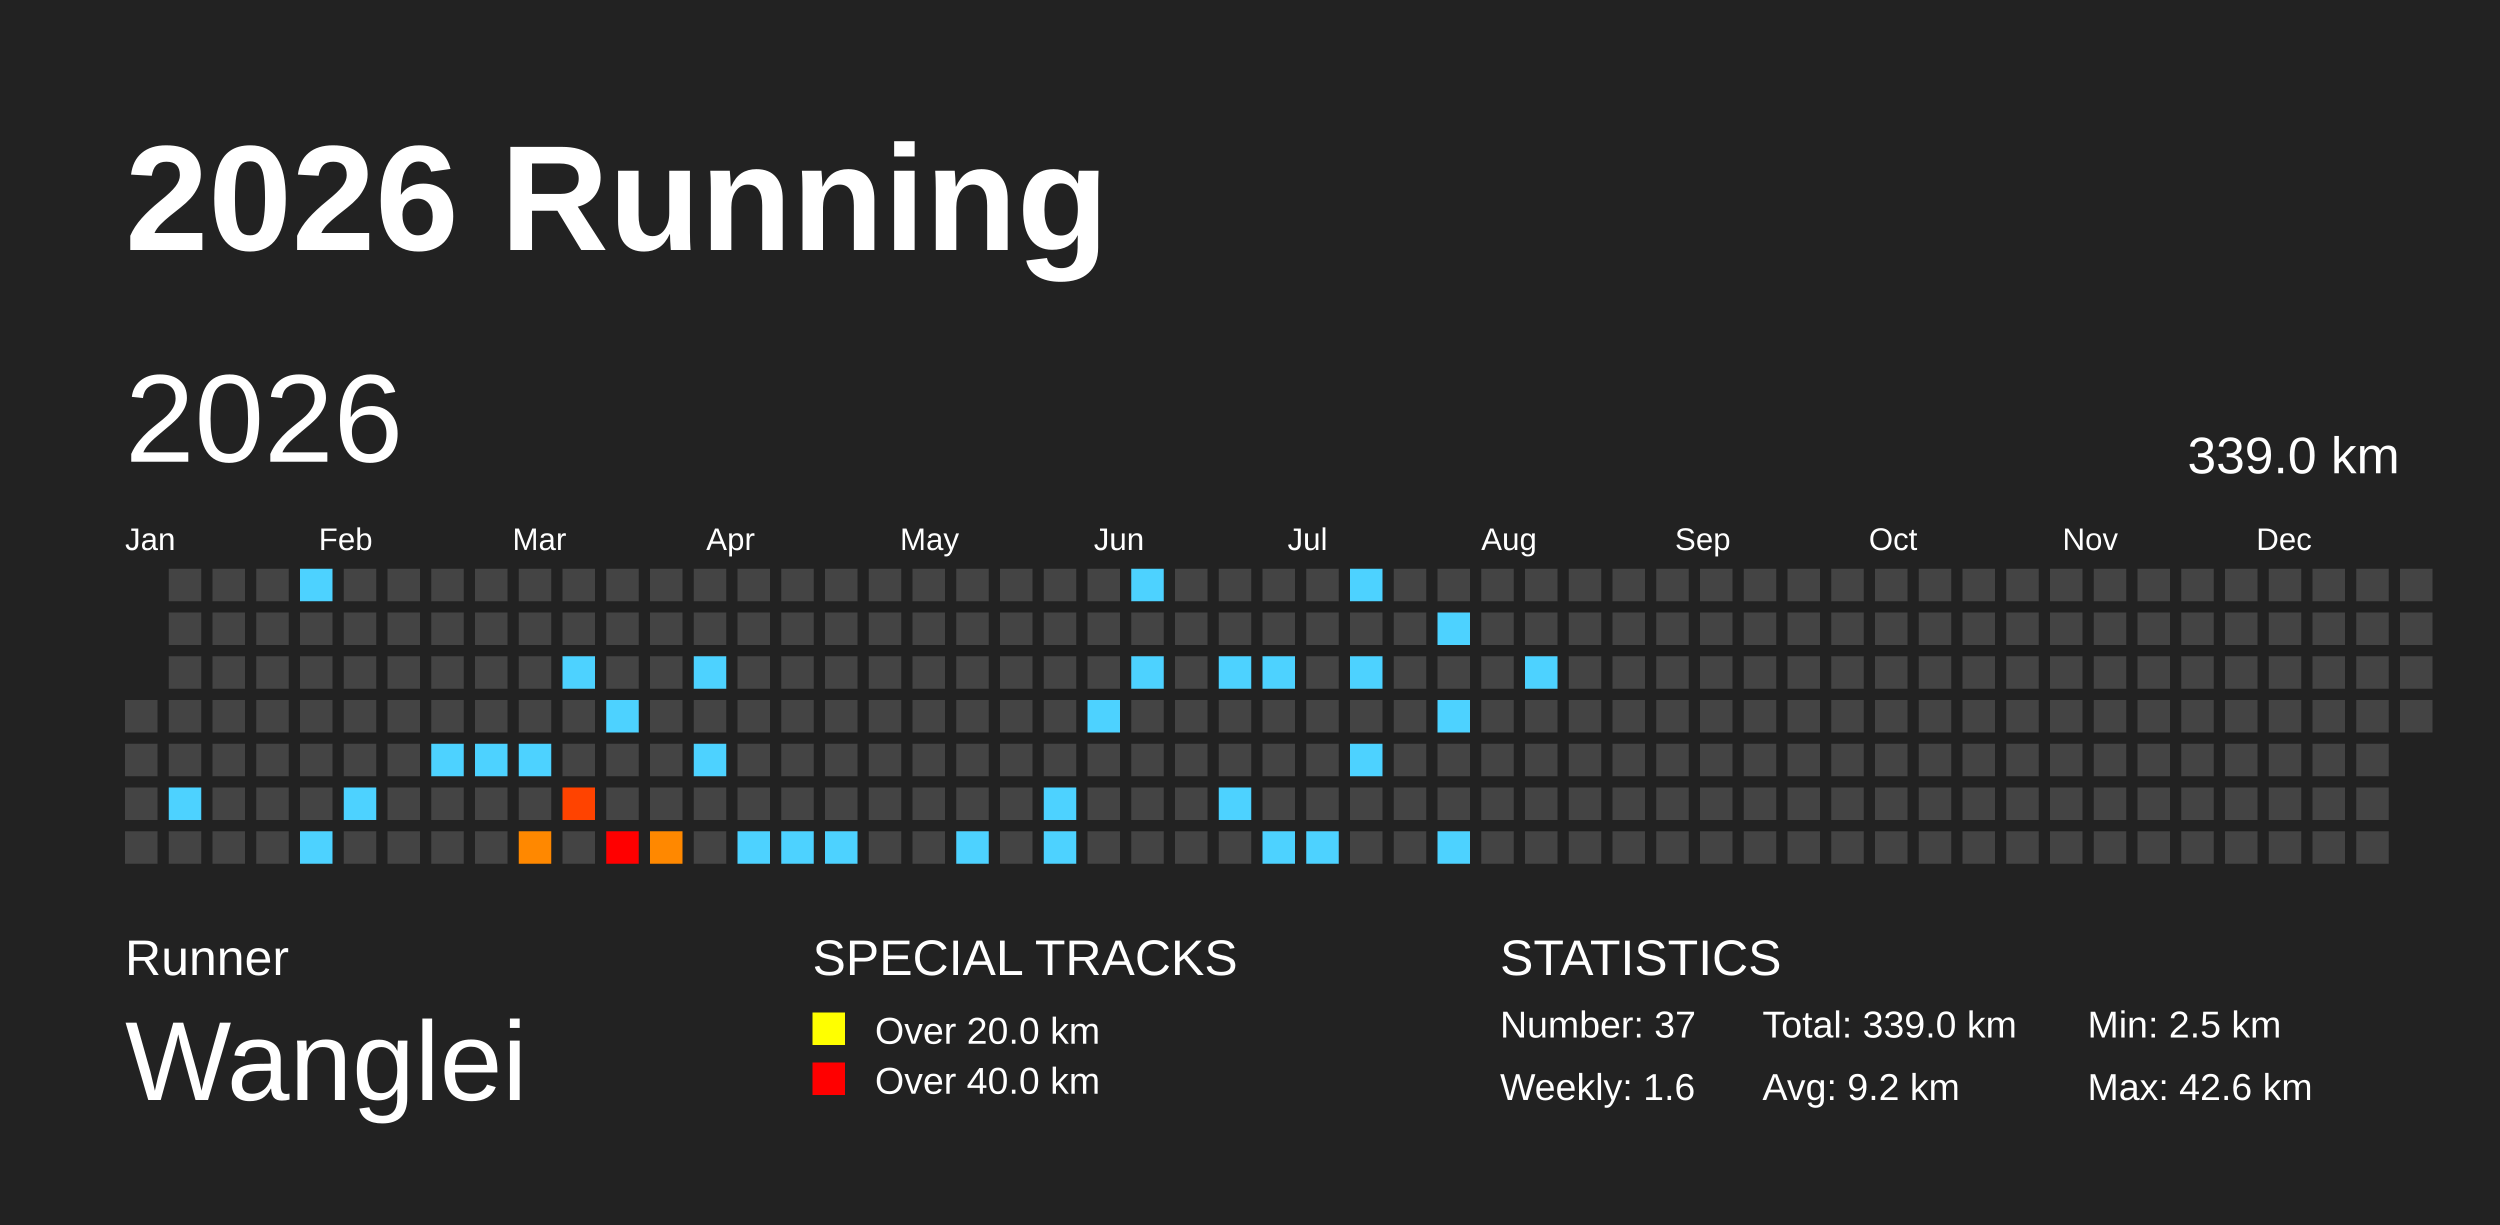
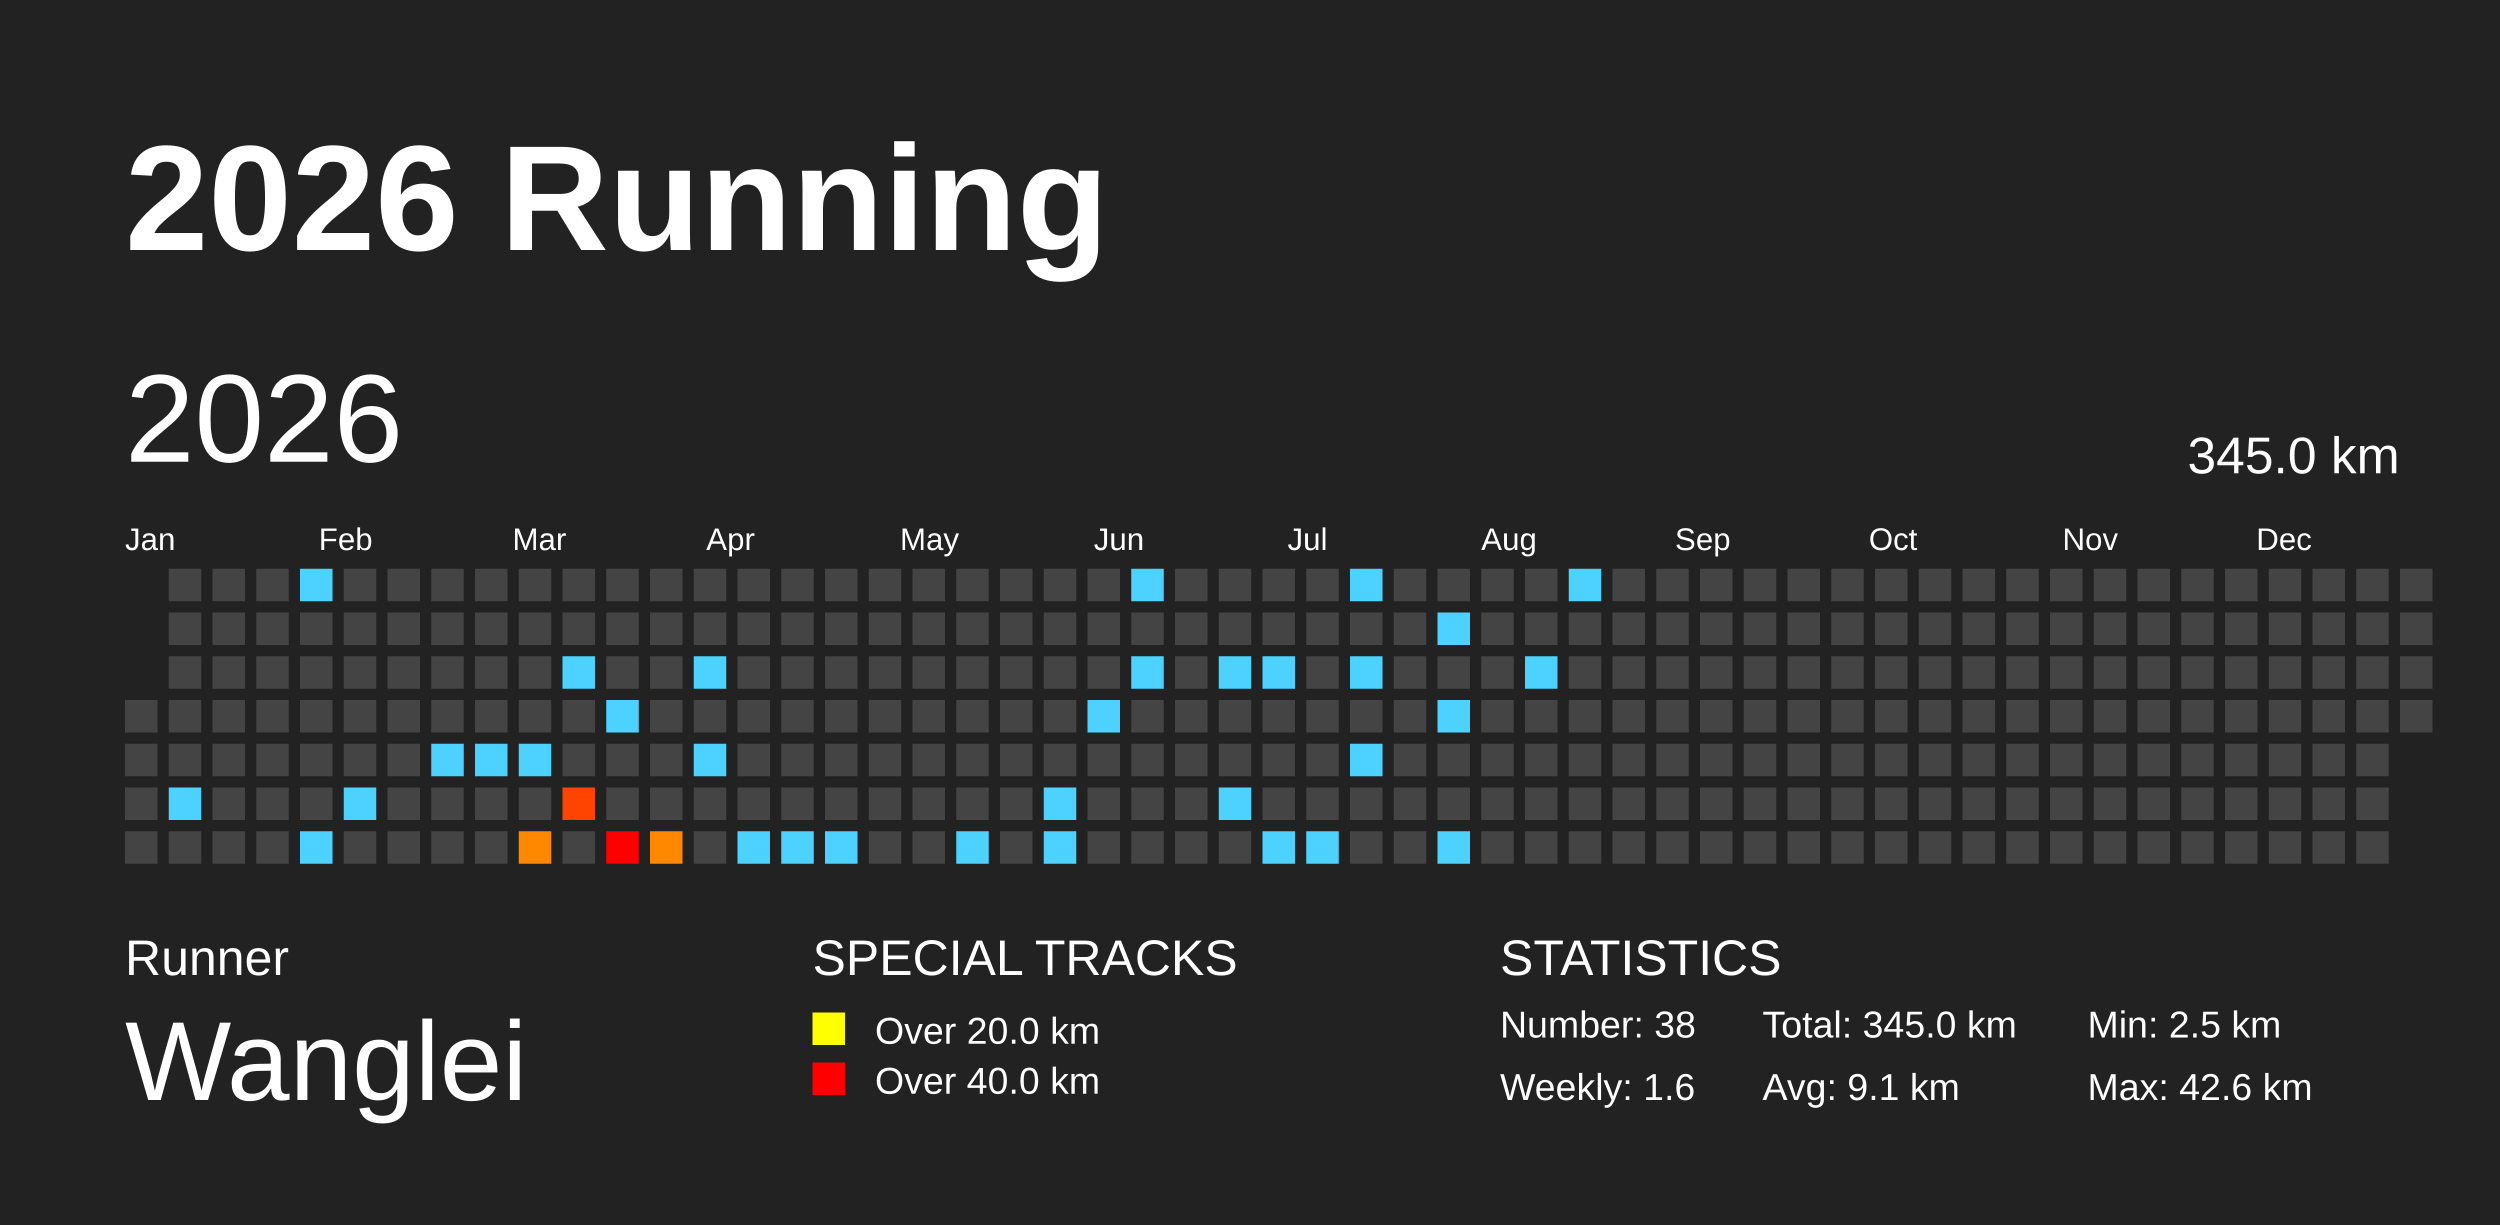
<svg xmlns="http://www.w3.org/2000/svg" baseProfile="full" height="98mm" version="1.1" viewBox="0,0,200,98" width="200mm">
  <defs />
  <rect fill="#222222" height="98" width="200" x="0" y="0" />
  <text fill="#FFFFFF" style="font-size:12px; font-family:Arial; font-weight:bold;" x="10" y="20">2026 Running</text>
  <text fill="#FFFFFF" style="font-size:4px; font-family:Arial" x="10" y="78">Runner</text>
  <text fill="#FFFFFF" style="font-size:9px; font-family:Arial" x="10" y="88">Wanglei</text>
  <text fill="#FFFFFF" style="font-size:4px; font-family:Arial" x="65" y="78">SPECIAL TRACKS</text>
  <rect fill="yellow" height="2.6" width="2.6" x="65" y="81" />
  <text fill="#FFFFFF" style="font-size:3px; font-family:Arial" x="70" y="83.5">Over 20.0 km</text>
  <rect fill="red" height="2.6" width="2.6" x="65" y="85" />
  <text fill="#FFFFFF" style="font-size:3px; font-family:Arial" x="70" y="87.5">Over 40.0 km</text>
  <text fill="#FFFFFF" style="font-size:4px; font-family:Arial" x="120" y="78">STATISTICS</text>
-   <text fill="#FFFFFF" style="font-size:3px; font-family:Arial" x="120" y="83">Number: 37</text>
+   <text fill="#FFFFFF" style="font-size:3px; font-family:Arial" x="120" y="83">Number: 38</text>
  <text fill="#FFFFFF" style="font-size:3px; font-family:Arial" x="120" y="88">Weekly: 1.6</text>
-   <text fill="#FFFFFF" style="font-size:3px; font-family:Arial" x="141" y="83">Total: 339.0 km</text>
-   <text fill="#FFFFFF" style="font-size:3px; font-family:Arial" x="141" y="88">Avg: 9.2 km</text>
+   <text fill="#FFFFFF" style="font-size:3px; font-family:Arial" x="141" y="83">Total: 345.0 km</text>
+   <text fill="#FFFFFF" style="font-size:3px; font-family:Arial" x="141" y="88">Avg: 9.1 km</text>
  <text fill="#FFFFFF" style="font-size:3px; font-family:Arial" x="167" y="83">Min: 2.5 km</text>
  <text fill="#FFFFFF" style="font-size:3px; font-family:Arial" x="167" y="88">Max: 42.6 km</text>
  <text dominant-baseline="hanging" fill="#FFFFFF" style="font-size:10.0px; font-family:Arial;" x="10" y="30">2026</text>
-   <text dominant-baseline="hanging" fill="#FFFFFF" style="font-size:4.125px; font-family:Arial;" x="175" y="35">339.0 km</text>
+   <text dominant-baseline="hanging" fill="#FFFFFF" style="font-size:4.125px; font-family:Arial;" x="175" y="35">345.0 km</text>
  <text fill="#FFFFFF" style="font-size:2.5px; font-family:Arial" x="10.0" y="44">Jan</text>
  <text fill="#FFFFFF" style="font-size:2.5px; font-family:Arial" x="25.5" y="44">Feb</text>
  <text fill="#FFFFFF" style="font-size:2.5px; font-family:Arial" x="41.0" y="44">Mar</text>
  <text fill="#FFFFFF" style="font-size:2.5px; font-family:Arial" x="56.5" y="44">Apr</text>
  <text fill="#FFFFFF" style="font-size:2.5px; font-family:Arial" x="72.0" y="44">May</text>
  <text fill="#FFFFFF" style="font-size:2.5px; font-family:Arial" x="87.5" y="44">Jun</text>
  <text fill="#FFFFFF" style="font-size:2.5px; font-family:Arial" x="103.0" y="44">Jul</text>
  <text fill="#FFFFFF" style="font-size:2.5px; font-family:Arial" x="118.5" y="44">Aug</text>
  <text fill="#FFFFFF" style="font-size:2.5px; font-family:Arial" x="134.0" y="44">Sep</text>
  <text fill="#FFFFFF" style="font-size:2.5px; font-family:Arial" x="149.5" y="44">Oct</text>
  <text fill="#FFFFFF" style="font-size:2.5px; font-family:Arial" x="165.0" y="44">Nov</text>
  <text fill="#FFFFFF" style="font-size:2.5px; font-family:Arial" x="180.5" y="44">Dec</text>
  <rect fill="#444444" height="2.6" width="2.6" x="10.0" y="56.0" />
  <rect fill="#444444" height="2.6" width="2.6" x="10.0" y="59.5" />
  <rect fill="#444444" height="2.6" width="2.6" x="10.0" y="63.0" />
  <rect fill="#444444" height="2.6" width="2.6" x="10.0" y="66.5" />
  <rect fill="#444444" height="2.6" width="2.6" x="13.5" y="45.5" />
  <rect fill="#444444" height="2.6" width="2.6" x="13.5" y="49.0" />
  <rect fill="#444444" height="2.6" width="2.6" x="13.5" y="52.5" />
  <rect fill="#444444" height="2.6" width="2.6" x="13.5" y="56.0" />
  <rect fill="#444444" height="2.6" width="2.6" x="13.5" y="59.5" />
  <rect fill="#4dd2ff" height="2.6" width="2.6" x="13.5" y="63.0" />
  <rect fill="#444444" height="2.6" width="2.6" x="13.5" y="66.5" />
  <rect fill="#444444" height="2.6" width="2.6" x="17.0" y="45.5" />
  <rect fill="#444444" height="2.6" width="2.6" x="17.0" y="49.0" />
  <rect fill="#444444" height="2.6" width="2.6" x="17.0" y="52.5" />
  <rect fill="#444444" height="2.6" width="2.6" x="17.0" y="56.0" />
  <rect fill="#444444" height="2.6" width="2.6" x="17.0" y="59.5" />
  <rect fill="#444444" height="2.6" width="2.6" x="17.0" y="63.0" />
  <rect fill="#444444" height="2.6" width="2.6" x="17.0" y="66.5" />
  <rect fill="#444444" height="2.6" width="2.6" x="20.5" y="45.5" />
  <rect fill="#444444" height="2.6" width="2.6" x="20.5" y="49.0" />
  <rect fill="#444444" height="2.6" width="2.6" x="20.5" y="52.5" />
  <rect fill="#444444" height="2.6" width="2.6" x="20.5" y="56.0" />
  <rect fill="#444444" height="2.6" width="2.6" x="20.5" y="59.5" />
  <rect fill="#444444" height="2.6" width="2.6" x="20.5" y="63.0" />
  <rect fill="#444444" height="2.6" width="2.6" x="20.5" y="66.5" />
  <rect fill="#4dd2ff" height="2.6" width="2.6" x="24.0" y="45.5" />
  <rect fill="#444444" height="2.6" width="2.6" x="24.0" y="49.0" />
  <rect fill="#444444" height="2.6" width="2.6" x="24.0" y="52.5" />
  <rect fill="#444444" height="2.6" width="2.6" x="24.0" y="56.0" />
  <rect fill="#444444" height="2.6" width="2.6" x="24.0" y="59.5" />
  <rect fill="#444444" height="2.6" width="2.6" x="24.0" y="63.0" />
  <rect fill="#4dd2ff" height="2.6" width="2.6" x="24.0" y="66.5" />
  <rect fill="#444444" height="2.6" width="2.6" x="27.5" y="45.5" />
  <rect fill="#444444" height="2.6" width="2.6" x="27.5" y="49.0" />
  <rect fill="#444444" height="2.6" width="2.6" x="27.5" y="52.5" />
  <rect fill="#444444" height="2.6" width="2.6" x="27.5" y="56.0" />
  <rect fill="#444444" height="2.6" width="2.6" x="27.5" y="59.5" />
  <rect fill="#4dd2ff" height="2.6" width="2.6" x="27.5" y="63.0" />
  <rect fill="#444444" height="2.6" width="2.6" x="27.5" y="66.5" />
  <rect fill="#444444" height="2.6" width="2.6" x="31.0" y="45.5" />
  <rect fill="#444444" height="2.6" width="2.6" x="31.0" y="49.0" />
  <rect fill="#444444" height="2.6" width="2.6" x="31.0" y="52.5" />
  <rect fill="#444444" height="2.6" width="2.6" x="31.0" y="56.0" />
  <rect fill="#444444" height="2.6" width="2.6" x="31.0" y="59.5" />
  <rect fill="#444444" height="2.6" width="2.6" x="31.0" y="63.0" />
  <rect fill="#444444" height="2.6" width="2.6" x="31.0" y="66.5" />
  <rect fill="#444444" height="2.6" width="2.6" x="34.5" y="45.5" />
  <rect fill="#444444" height="2.6" width="2.6" x="34.5" y="49.0" />
  <rect fill="#444444" height="2.6" width="2.6" x="34.5" y="52.5" />
  <rect fill="#444444" height="2.6" width="2.6" x="34.5" y="56.0" />
  <rect fill="#4dd2ff" height="2.6" width="2.6" x="34.5" y="59.5" />
  <rect fill="#444444" height="2.6" width="2.6" x="34.5" y="63.0" />
  <rect fill="#444444" height="2.6" width="2.6" x="34.5" y="66.5" />
  <rect fill="#444444" height="2.6" width="2.6" x="38.0" y="45.5" />
  <rect fill="#444444" height="2.6" width="2.6" x="38.0" y="49.0" />
  <rect fill="#444444" height="2.6" width="2.6" x="38.0" y="52.5" />
  <rect fill="#444444" height="2.6" width="2.6" x="38.0" y="56.0" />
  <rect fill="#4dd2ff" height="2.6" width="2.6" x="38.0" y="59.5" />
  <rect fill="#444444" height="2.6" width="2.6" x="38.0" y="63.0" />
  <rect fill="#444444" height="2.6" width="2.6" x="38.0" y="66.5" />
  <rect fill="#444444" height="2.6" width="2.6" x="41.5" y="45.5" />
  <rect fill="#444444" height="2.6" width="2.6" x="41.5" y="49.0" />
  <rect fill="#444444" height="2.6" width="2.6" x="41.5" y="52.5" />
  <rect fill="#444444" height="2.6" width="2.6" x="41.5" y="56.0" />
  <rect fill="#4dd2ff" height="2.6" width="2.6" x="41.5" y="59.5" />
  <rect fill="#444444" height="2.6" width="2.6" x="41.5" y="63.0" />
  <rect fill="#ff8800" height="2.6" width="2.6" x="41.5" y="66.5" />
  <rect fill="#444444" height="2.6" width="2.6" x="45.0" y="45.5" />
  <rect fill="#444444" height="2.6" width="2.6" x="45.0" y="49.0" />
  <rect fill="#4dd2ff" height="2.6" width="2.6" x="45.0" y="52.5" />
  <rect fill="#444444" height="2.6" width="2.6" x="45.0" y="56.0" />
  <rect fill="#444444" height="2.6" width="2.6" x="45.0" y="59.5" />
  <rect fill="#ff4300" height="2.6" width="2.6" x="45.0" y="63.0" />
  <rect fill="#444444" height="2.6" width="2.6" x="45.0" y="66.5" />
  <rect fill="#444444" height="2.6" width="2.6" x="48.5" y="45.5" />
  <rect fill="#444444" height="2.6" width="2.6" x="48.5" y="49.0" />
  <rect fill="#444444" height="2.6" width="2.6" x="48.5" y="52.5" />
  <rect fill="#4dd2ff" height="2.6" width="2.6" x="48.5" y="56.0" />
  <rect fill="#444444" height="2.6" width="2.6" x="48.5" y="59.5" />
  <rect fill="#444444" height="2.6" width="2.6" x="48.5" y="63.0" />
  <rect fill="red" height="2.6" width="2.6" x="48.5" y="66.5" />
  <rect fill="#444444" height="2.6" width="2.6" x="52.0" y="45.5" />
  <rect fill="#444444" height="2.6" width="2.6" x="52.0" y="49.0" />
  <rect fill="#444444" height="2.6" width="2.6" x="52.0" y="52.5" />
  <rect fill="#444444" height="2.6" width="2.6" x="52.0" y="56.0" />
  <rect fill="#444444" height="2.6" width="2.6" x="52.0" y="59.5" />
  <rect fill="#444444" height="2.6" width="2.6" x="52.0" y="63.0" />
  <rect fill="#ff8800" height="2.6" width="2.6" x="52.0" y="66.5" />
  <rect fill="#444444" height="2.6" width="2.6" x="55.5" y="45.5" />
  <rect fill="#444444" height="2.6" width="2.6" x="55.5" y="49.0" />
  <rect fill="#4dd2ff" height="2.6" width="2.6" x="55.5" y="52.5" />
  <rect fill="#444444" height="2.6" width="2.6" x="55.5" y="56.0" />
  <rect fill="#4dd2ff" height="2.6" width="2.6" x="55.5" y="59.5" />
  <rect fill="#444444" height="2.6" width="2.6" x="55.5" y="63.0" />
  <rect fill="#444444" height="2.6" width="2.6" x="55.5" y="66.5" />
  <rect fill="#444444" height="2.6" width="2.6" x="59.0" y="45.5" />
  <rect fill="#444444" height="2.6" width="2.6" x="59.0" y="49.0" />
  <rect fill="#444444" height="2.6" width="2.6" x="59.0" y="52.5" />
  <rect fill="#444444" height="2.6" width="2.6" x="59.0" y="56.0" />
  <rect fill="#444444" height="2.6" width="2.6" x="59.0" y="59.5" />
  <rect fill="#444444" height="2.6" width="2.6" x="59.0" y="63.0" />
  <rect fill="#4dd2ff" height="2.6" width="2.6" x="59.0" y="66.5" />
  <rect fill="#444444" height="2.6" width="2.6" x="62.5" y="45.5" />
  <rect fill="#444444" height="2.6" width="2.6" x="62.5" y="49.0" />
  <rect fill="#444444" height="2.6" width="2.6" x="62.5" y="52.5" />
  <rect fill="#444444" height="2.6" width="2.6" x="62.5" y="56.0" />
  <rect fill="#444444" height="2.6" width="2.6" x="62.5" y="59.5" />
  <rect fill="#444444" height="2.6" width="2.6" x="62.5" y="63.0" />
  <rect fill="#4dd2ff" height="2.6" width="2.6" x="62.5" y="66.5" />
  <rect fill="#444444" height="2.6" width="2.6" x="66.0" y="45.5" />
  <rect fill="#444444" height="2.6" width="2.6" x="66.0" y="49.0" />
  <rect fill="#444444" height="2.6" width="2.6" x="66.0" y="52.5" />
  <rect fill="#444444" height="2.6" width="2.6" x="66.0" y="56.0" />
  <rect fill="#444444" height="2.6" width="2.6" x="66.0" y="59.5" />
  <rect fill="#444444" height="2.6" width="2.6" x="66.0" y="63.0" />
  <rect fill="#4dd2ff" height="2.6" width="2.6" x="66.0" y="66.5" />
  <rect fill="#444444" height="2.6" width="2.6" x="69.5" y="45.5" />
  <rect fill="#444444" height="2.6" width="2.6" x="69.5" y="49.0" />
  <rect fill="#444444" height="2.6" width="2.6" x="69.5" y="52.5" />
  <rect fill="#444444" height="2.6" width="2.6" x="69.5" y="56.0" />
  <rect fill="#444444" height="2.6" width="2.6" x="69.5" y="59.5" />
  <rect fill="#444444" height="2.6" width="2.6" x="69.5" y="63.0" />
  <rect fill="#444444" height="2.6" width="2.6" x="69.5" y="66.5" />
  <rect fill="#444444" height="2.6" width="2.6" x="73.0" y="45.5" />
  <rect fill="#444444" height="2.6" width="2.6" x="73.0" y="49.0" />
  <rect fill="#444444" height="2.6" width="2.6" x="73.0" y="52.5" />
  <rect fill="#444444" height="2.6" width="2.6" x="73.0" y="56.0" />
  <rect fill="#444444" height="2.6" width="2.6" x="73.0" y="59.5" />
  <rect fill="#444444" height="2.6" width="2.6" x="73.0" y="63.0" />
  <rect fill="#444444" height="2.6" width="2.6" x="73.0" y="66.5" />
  <rect fill="#444444" height="2.6" width="2.6" x="76.5" y="45.5" />
  <rect fill="#444444" height="2.6" width="2.6" x="76.5" y="49.0" />
  <rect fill="#444444" height="2.6" width="2.6" x="76.5" y="52.5" />
  <rect fill="#444444" height="2.6" width="2.6" x="76.5" y="56.0" />
  <rect fill="#444444" height="2.6" width="2.6" x="76.5" y="59.5" />
  <rect fill="#444444" height="2.6" width="2.6" x="76.5" y="63.0" />
  <rect fill="#4dd2ff" height="2.6" width="2.6" x="76.5" y="66.5" />
  <rect fill="#444444" height="2.6" width="2.6" x="80.0" y="45.5" />
  <rect fill="#444444" height="2.6" width="2.6" x="80.0" y="49.0" />
  <rect fill="#444444" height="2.6" width="2.6" x="80.0" y="52.5" />
  <rect fill="#444444" height="2.6" width="2.6" x="80.0" y="56.0" />
  <rect fill="#444444" height="2.6" width="2.6" x="80.0" y="59.5" />
  <rect fill="#444444" height="2.6" width="2.6" x="80.0" y="63.0" />
  <rect fill="#444444" height="2.6" width="2.6" x="80.0" y="66.5" />
  <rect fill="#444444" height="2.6" width="2.6" x="83.5" y="45.5" />
  <rect fill="#444444" height="2.6" width="2.6" x="83.5" y="49.0" />
  <rect fill="#444444" height="2.6" width="2.6" x="83.5" y="52.5" />
  <rect fill="#444444" height="2.6" width="2.6" x="83.5" y="56.0" />
  <rect fill="#444444" height="2.6" width="2.6" x="83.5" y="59.5" />
  <rect fill="#4dd2ff" height="2.6" width="2.6" x="83.5" y="63.0" />
  <rect fill="#4dd2ff" height="2.6" width="2.6" x="83.5" y="66.5" />
  <rect fill="#444444" height="2.6" width="2.6" x="87.0" y="45.5" />
  <rect fill="#444444" height="2.6" width="2.6" x="87.0" y="49.0" />
  <rect fill="#444444" height="2.6" width="2.6" x="87.0" y="52.5" />
  <rect fill="#4dd2ff" height="2.6" width="2.6" x="87.0" y="56.0" />
  <rect fill="#444444" height="2.6" width="2.6" x="87.0" y="59.5" />
  <rect fill="#444444" height="2.6" width="2.6" x="87.0" y="63.0" />
  <rect fill="#444444" height="2.6" width="2.6" x="87.0" y="66.5" />
  <rect fill="#4dd2ff" height="2.6" width="2.6" x="90.5" y="45.5" />
  <rect fill="#444444" height="2.6" width="2.6" x="90.5" y="49.0" />
  <rect fill="#4dd2ff" height="2.6" width="2.6" x="90.5" y="52.5" />
  <rect fill="#444444" height="2.6" width="2.6" x="90.5" y="56.0" />
  <rect fill="#444444" height="2.6" width="2.6" x="90.5" y="59.5" />
  <rect fill="#444444" height="2.6" width="2.6" x="90.5" y="63.0" />
  <rect fill="#444444" height="2.6" width="2.6" x="90.5" y="66.5" />
  <rect fill="#444444" height="2.6" width="2.6" x="94.0" y="45.5" />
  <rect fill="#444444" height="2.6" width="2.6" x="94.0" y="49.0" />
  <rect fill="#444444" height="2.6" width="2.6" x="94.0" y="52.5" />
  <rect fill="#444444" height="2.6" width="2.6" x="94.0" y="56.0" />
  <rect fill="#444444" height="2.6" width="2.6" x="94.0" y="59.5" />
  <rect fill="#444444" height="2.6" width="2.6" x="94.0" y="63.0" />
  <rect fill="#444444" height="2.6" width="2.6" x="94.0" y="66.5" />
  <rect fill="#444444" height="2.6" width="2.6" x="97.5" y="45.5" />
  <rect fill="#444444" height="2.6" width="2.6" x="97.5" y="49.0" />
  <rect fill="#4dd2ff" height="2.6" width="2.6" x="97.5" y="52.5" />
  <rect fill="#444444" height="2.6" width="2.6" x="97.5" y="56.0" />
  <rect fill="#444444" height="2.6" width="2.6" x="97.5" y="59.5" />
  <rect fill="#4dd2ff" height="2.6" width="2.6" x="97.5" y="63.0" />
  <rect fill="#444444" height="2.6" width="2.6" x="97.5" y="66.5" />
  <rect fill="#444444" height="2.6" width="2.6" x="101.0" y="45.5" />
  <rect fill="#444444" height="2.6" width="2.6" x="101.0" y="49.0" />
  <rect fill="#4dd2ff" height="2.6" width="2.6" x="101.0" y="52.5" />
  <rect fill="#444444" height="2.6" width="2.6" x="101.0" y="56.0" />
  <rect fill="#444444" height="2.6" width="2.6" x="101.0" y="59.5" />
  <rect fill="#444444" height="2.6" width="2.6" x="101.0" y="63.0" />
  <rect fill="#4dd2ff" height="2.6" width="2.6" x="101.0" y="66.5" />
  <rect fill="#444444" height="2.6" width="2.6" x="104.5" y="45.5" />
  <rect fill="#444444" height="2.6" width="2.6" x="104.5" y="49.0" />
  <rect fill="#444444" height="2.6" width="2.6" x="104.5" y="52.5" />
  <rect fill="#444444" height="2.6" width="2.6" x="104.5" y="56.0" />
  <rect fill="#444444" height="2.6" width="2.6" x="104.5" y="59.5" />
  <rect fill="#444444" height="2.6" width="2.6" x="104.5" y="63.0" />
  <rect fill="#4dd2ff" height="2.6" width="2.6" x="104.5" y="66.5" />
  <rect fill="#4dd2ff" height="2.6" width="2.6" x="108.0" y="45.5" />
  <rect fill="#444444" height="2.6" width="2.6" x="108.0" y="49.0" />
  <rect fill="#4dd2ff" height="2.6" width="2.6" x="108.0" y="52.5" />
  <rect fill="#444444" height="2.6" width="2.6" x="108.0" y="56.0" />
  <rect fill="#4dd2ff" height="2.6" width="2.6" x="108.0" y="59.5" />
  <rect fill="#444444" height="2.6" width="2.6" x="108.0" y="63.0" />
  <rect fill="#444444" height="2.6" width="2.6" x="108.0" y="66.5" />
  <rect fill="#444444" height="2.6" width="2.6" x="111.5" y="45.5" />
  <rect fill="#444444" height="2.6" width="2.6" x="111.5" y="49.0" />
  <rect fill="#444444" height="2.6" width="2.6" x="111.5" y="52.5" />
  <rect fill="#444444" height="2.6" width="2.6" x="111.5" y="56.0" />
  <rect fill="#444444" height="2.6" width="2.6" x="111.5" y="59.5" />
  <rect fill="#444444" height="2.6" width="2.6" x="111.5" y="63.0" />
  <rect fill="#444444" height="2.6" width="2.6" x="111.5" y="66.5" />
  <rect fill="#444444" height="2.6" width="2.6" x="115.0" y="45.5" />
  <rect fill="#4dd2ff" height="2.6" width="2.6" x="115.0" y="49.0" />
  <rect fill="#444444" height="2.6" width="2.6" x="115.0" y="52.5" />
  <rect fill="#4dd2ff" height="2.6" width="2.6" x="115.0" y="56.0" />
  <rect fill="#444444" height="2.6" width="2.6" x="115.0" y="59.5" />
  <rect fill="#444444" height="2.6" width="2.6" x="115.0" y="63.0" />
  <rect fill="#4dd2ff" height="2.6" width="2.6" x="115.0" y="66.5" />
  <rect fill="#444444" height="2.6" width="2.6" x="118.5" y="45.5" />
  <rect fill="#444444" height="2.6" width="2.6" x="118.5" y="49.0" />
  <rect fill="#444444" height="2.6" width="2.6" x="118.5" y="52.5" />
  <rect fill="#444444" height="2.6" width="2.6" x="118.5" y="56.0" />
  <rect fill="#444444" height="2.6" width="2.6" x="118.5" y="59.5" />
  <rect fill="#444444" height="2.6" width="2.6" x="118.5" y="63.0" />
  <rect fill="#444444" height="2.6" width="2.6" x="118.5" y="66.5" />
  <rect fill="#444444" height="2.6" width="2.6" x="122.0" y="45.5" />
  <rect fill="#444444" height="2.6" width="2.6" x="122.0" y="49.0" />
  <rect fill="#4dd2ff" height="2.6" width="2.6" x="122.0" y="52.5" />
  <rect fill="#444444" height="2.6" width="2.6" x="122.0" y="56.0" />
  <rect fill="#444444" height="2.6" width="2.6" x="122.0" y="59.5" />
  <rect fill="#444444" height="2.6" width="2.6" x="122.0" y="63.0" />
  <rect fill="#444444" height="2.6" width="2.6" x="122.0" y="66.5" />
-   <rect fill="#444444" height="2.6" width="2.6" x="125.5" y="45.5" />
+   <rect fill="#4dd2ff" height="2.6" width="2.6" x="125.5" y="45.5" />
  <rect fill="#444444" height="2.6" width="2.6" x="125.5" y="49.0" />
  <rect fill="#444444" height="2.6" width="2.6" x="125.5" y="52.5" />
  <rect fill="#444444" height="2.6" width="2.6" x="125.5" y="56.0" />
  <rect fill="#444444" height="2.6" width="2.6" x="125.5" y="59.5" />
  <rect fill="#444444" height="2.6" width="2.6" x="125.5" y="63.0" />
  <rect fill="#444444" height="2.6" width="2.6" x="125.5" y="66.5" />
  <rect fill="#444444" height="2.6" width="2.6" x="129.0" y="45.5" />
  <rect fill="#444444" height="2.6" width="2.6" x="129.0" y="49.0" />
  <rect fill="#444444" height="2.6" width="2.6" x="129.0" y="52.5" />
  <rect fill="#444444" height="2.6" width="2.6" x="129.0" y="56.0" />
  <rect fill="#444444" height="2.6" width="2.6" x="129.0" y="59.5" />
  <rect fill="#444444" height="2.6" width="2.6" x="129.0" y="63.0" />
  <rect fill="#444444" height="2.6" width="2.6" x="129.0" y="66.5" />
  <rect fill="#444444" height="2.6" width="2.6" x="132.5" y="45.5" />
  <rect fill="#444444" height="2.6" width="2.6" x="132.5" y="49.0" />
  <rect fill="#444444" height="2.6" width="2.6" x="132.5" y="52.5" />
  <rect fill="#444444" height="2.6" width="2.6" x="132.5" y="56.0" />
  <rect fill="#444444" height="2.6" width="2.6" x="132.5" y="59.5" />
  <rect fill="#444444" height="2.6" width="2.6" x="132.5" y="63.0" />
  <rect fill="#444444" height="2.6" width="2.6" x="132.5" y="66.5" />
  <rect fill="#444444" height="2.6" width="2.6" x="136.0" y="45.5" />
  <rect fill="#444444" height="2.6" width="2.6" x="136.0" y="49.0" />
  <rect fill="#444444" height="2.6" width="2.6" x="136.0" y="52.5" />
  <rect fill="#444444" height="2.6" width="2.6" x="136.0" y="56.0" />
  <rect fill="#444444" height="2.6" width="2.6" x="136.0" y="59.5" />
  <rect fill="#444444" height="2.6" width="2.6" x="136.0" y="63.0" />
  <rect fill="#444444" height="2.6" width="2.6" x="136.0" y="66.5" />
  <rect fill="#444444" height="2.6" width="2.6" x="139.5" y="45.5" />
  <rect fill="#444444" height="2.6" width="2.6" x="139.5" y="49.0" />
  <rect fill="#444444" height="2.6" width="2.6" x="139.5" y="52.5" />
  <rect fill="#444444" height="2.6" width="2.6" x="139.5" y="56.0" />
  <rect fill="#444444" height="2.6" width="2.6" x="139.5" y="59.5" />
  <rect fill="#444444" height="2.6" width="2.6" x="139.5" y="63.0" />
  <rect fill="#444444" height="2.6" width="2.6" x="139.5" y="66.5" />
  <rect fill="#444444" height="2.6" width="2.6" x="143.0" y="45.5" />
  <rect fill="#444444" height="2.6" width="2.6" x="143.0" y="49.0" />
  <rect fill="#444444" height="2.6" width="2.6" x="143.0" y="52.5" />
  <rect fill="#444444" height="2.6" width="2.6" x="143.0" y="56.0" />
  <rect fill="#444444" height="2.6" width="2.6" x="143.0" y="59.5" />
  <rect fill="#444444" height="2.6" width="2.6" x="143.0" y="63.0" />
  <rect fill="#444444" height="2.6" width="2.6" x="143.0" y="66.5" />
  <rect fill="#444444" height="2.6" width="2.6" x="146.5" y="45.5" />
  <rect fill="#444444" height="2.6" width="2.6" x="146.5" y="49.0" />
  <rect fill="#444444" height="2.6" width="2.6" x="146.5" y="52.5" />
  <rect fill="#444444" height="2.6" width="2.6" x="146.5" y="56.0" />
  <rect fill="#444444" height="2.6" width="2.6" x="146.5" y="59.5" />
  <rect fill="#444444" height="2.6" width="2.6" x="146.5" y="63.0" />
  <rect fill="#444444" height="2.6" width="2.6" x="146.5" y="66.5" />
  <rect fill="#444444" height="2.6" width="2.6" x="150.0" y="45.5" />
  <rect fill="#444444" height="2.6" width="2.6" x="150.0" y="49.0" />
  <rect fill="#444444" height="2.6" width="2.6" x="150.0" y="52.5" />
  <rect fill="#444444" height="2.6" width="2.6" x="150.0" y="56.0" />
  <rect fill="#444444" height="2.6" width="2.6" x="150.0" y="59.5" />
  <rect fill="#444444" height="2.6" width="2.6" x="150.0" y="63.0" />
  <rect fill="#444444" height="2.6" width="2.6" x="150.0" y="66.5" />
  <rect fill="#444444" height="2.6" width="2.6" x="153.5" y="45.5" />
  <rect fill="#444444" height="2.6" width="2.6" x="153.5" y="49.0" />
  <rect fill="#444444" height="2.6" width="2.6" x="153.5" y="52.5" />
  <rect fill="#444444" height="2.6" width="2.6" x="153.5" y="56.0" />
  <rect fill="#444444" height="2.6" width="2.6" x="153.5" y="59.5" />
  <rect fill="#444444" height="2.6" width="2.6" x="153.5" y="63.0" />
  <rect fill="#444444" height="2.6" width="2.6" x="153.5" y="66.5" />
  <rect fill="#444444" height="2.6" width="2.6" x="157.0" y="45.5" />
  <rect fill="#444444" height="2.6" width="2.6" x="157.0" y="49.0" />
  <rect fill="#444444" height="2.6" width="2.6" x="157.0" y="52.5" />
  <rect fill="#444444" height="2.6" width="2.6" x="157.0" y="56.0" />
  <rect fill="#444444" height="2.6" width="2.6" x="157.0" y="59.5" />
  <rect fill="#444444" height="2.6" width="2.6" x="157.0" y="63.0" />
  <rect fill="#444444" height="2.6" width="2.6" x="157.0" y="66.5" />
  <rect fill="#444444" height="2.6" width="2.6" x="160.5" y="45.5" />
  <rect fill="#444444" height="2.6" width="2.6" x="160.5" y="49.0" />
  <rect fill="#444444" height="2.6" width="2.6" x="160.5" y="52.5" />
  <rect fill="#444444" height="2.6" width="2.6" x="160.5" y="56.0" />
  <rect fill="#444444" height="2.6" width="2.6" x="160.5" y="59.5" />
  <rect fill="#444444" height="2.6" width="2.6" x="160.5" y="63.0" />
  <rect fill="#444444" height="2.6" width="2.6" x="160.5" y="66.5" />
  <rect fill="#444444" height="2.6" width="2.6" x="164.0" y="45.5" />
  <rect fill="#444444" height="2.6" width="2.6" x="164.0" y="49.0" />
  <rect fill="#444444" height="2.6" width="2.6" x="164.0" y="52.5" />
  <rect fill="#444444" height="2.6" width="2.6" x="164.0" y="56.0" />
  <rect fill="#444444" height="2.6" width="2.6" x="164.0" y="59.5" />
  <rect fill="#444444" height="2.6" width="2.6" x="164.0" y="63.0" />
  <rect fill="#444444" height="2.6" width="2.6" x="164.0" y="66.5" />
  <rect fill="#444444" height="2.6" width="2.6" x="167.5" y="45.5" />
  <rect fill="#444444" height="2.6" width="2.6" x="167.5" y="49.0" />
  <rect fill="#444444" height="2.6" width="2.6" x="167.5" y="52.5" />
  <rect fill="#444444" height="2.6" width="2.6" x="167.5" y="56.0" />
  <rect fill="#444444" height="2.6" width="2.6" x="167.5" y="59.5" />
  <rect fill="#444444" height="2.6" width="2.6" x="167.5" y="63.0" />
  <rect fill="#444444" height="2.6" width="2.6" x="167.5" y="66.5" />
  <rect fill="#444444" height="2.6" width="2.6" x="171.0" y="45.5" />
  <rect fill="#444444" height="2.6" width="2.6" x="171.0" y="49.0" />
  <rect fill="#444444" height="2.6" width="2.6" x="171.0" y="52.5" />
  <rect fill="#444444" height="2.6" width="2.6" x="171.0" y="56.0" />
  <rect fill="#444444" height="2.6" width="2.6" x="171.0" y="59.5" />
  <rect fill="#444444" height="2.6" width="2.6" x="171.0" y="63.0" />
  <rect fill="#444444" height="2.6" width="2.6" x="171.0" y="66.5" />
  <rect fill="#444444" height="2.6" width="2.6" x="174.5" y="45.5" />
  <rect fill="#444444" height="2.6" width="2.6" x="174.5" y="49.0" />
  <rect fill="#444444" height="2.6" width="2.6" x="174.5" y="52.5" />
  <rect fill="#444444" height="2.6" width="2.6" x="174.5" y="56.0" />
  <rect fill="#444444" height="2.6" width="2.6" x="174.5" y="59.5" />
  <rect fill="#444444" height="2.6" width="2.6" x="174.5" y="63.0" />
  <rect fill="#444444" height="2.6" width="2.6" x="174.5" y="66.5" />
  <rect fill="#444444" height="2.6" width="2.6" x="178.0" y="45.5" />
  <rect fill="#444444" height="2.6" width="2.6" x="178.0" y="49.0" />
  <rect fill="#444444" height="2.6" width="2.6" x="178.0" y="52.5" />
  <rect fill="#444444" height="2.6" width="2.6" x="178.0" y="56.0" />
  <rect fill="#444444" height="2.6" width="2.6" x="178.0" y="59.5" />
  <rect fill="#444444" height="2.6" width="2.6" x="178.0" y="63.0" />
  <rect fill="#444444" height="2.6" width="2.6" x="178.0" y="66.5" />
  <rect fill="#444444" height="2.6" width="2.6" x="181.5" y="45.5" />
  <rect fill="#444444" height="2.6" width="2.6" x="181.5" y="49.0" />
  <rect fill="#444444" height="2.6" width="2.6" x="181.5" y="52.5" />
  <rect fill="#444444" height="2.6" width="2.6" x="181.5" y="56.0" />
  <rect fill="#444444" height="2.6" width="2.6" x="181.5" y="59.5" />
  <rect fill="#444444" height="2.6" width="2.6" x="181.5" y="63.0" />
  <rect fill="#444444" height="2.6" width="2.6" x="181.5" y="66.5" />
  <rect fill="#444444" height="2.6" width="2.6" x="185.0" y="45.5" />
  <rect fill="#444444" height="2.6" width="2.6" x="185.0" y="49.0" />
  <rect fill="#444444" height="2.6" width="2.6" x="185.0" y="52.5" />
  <rect fill="#444444" height="2.6" width="2.6" x="185.0" y="56.0" />
  <rect fill="#444444" height="2.6" width="2.6" x="185.0" y="59.5" />
  <rect fill="#444444" height="2.6" width="2.6" x="185.0" y="63.0" />
  <rect fill="#444444" height="2.6" width="2.6" x="185.0" y="66.5" />
  <rect fill="#444444" height="2.6" width="2.6" x="188.5" y="45.5" />
  <rect fill="#444444" height="2.6" width="2.6" x="188.5" y="49.0" />
  <rect fill="#444444" height="2.6" width="2.6" x="188.5" y="52.5" />
  <rect fill="#444444" height="2.6" width="2.6" x="188.5" y="56.0" />
  <rect fill="#444444" height="2.6" width="2.6" x="188.5" y="59.5" />
  <rect fill="#444444" height="2.6" width="2.6" x="188.5" y="63.0" />
  <rect fill="#444444" height="2.6" width="2.6" x="188.5" y="66.5" />
  <rect fill="#444444" height="2.6" width="2.6" x="192.0" y="45.5" />
  <rect fill="#444444" height="2.6" width="2.6" x="192.0" y="49.0" />
  <rect fill="#444444" height="2.6" width="2.6" x="192.0" y="52.5" />
  <rect fill="#444444" height="2.6" width="2.6" x="192.0" y="56.0" />
</svg>
